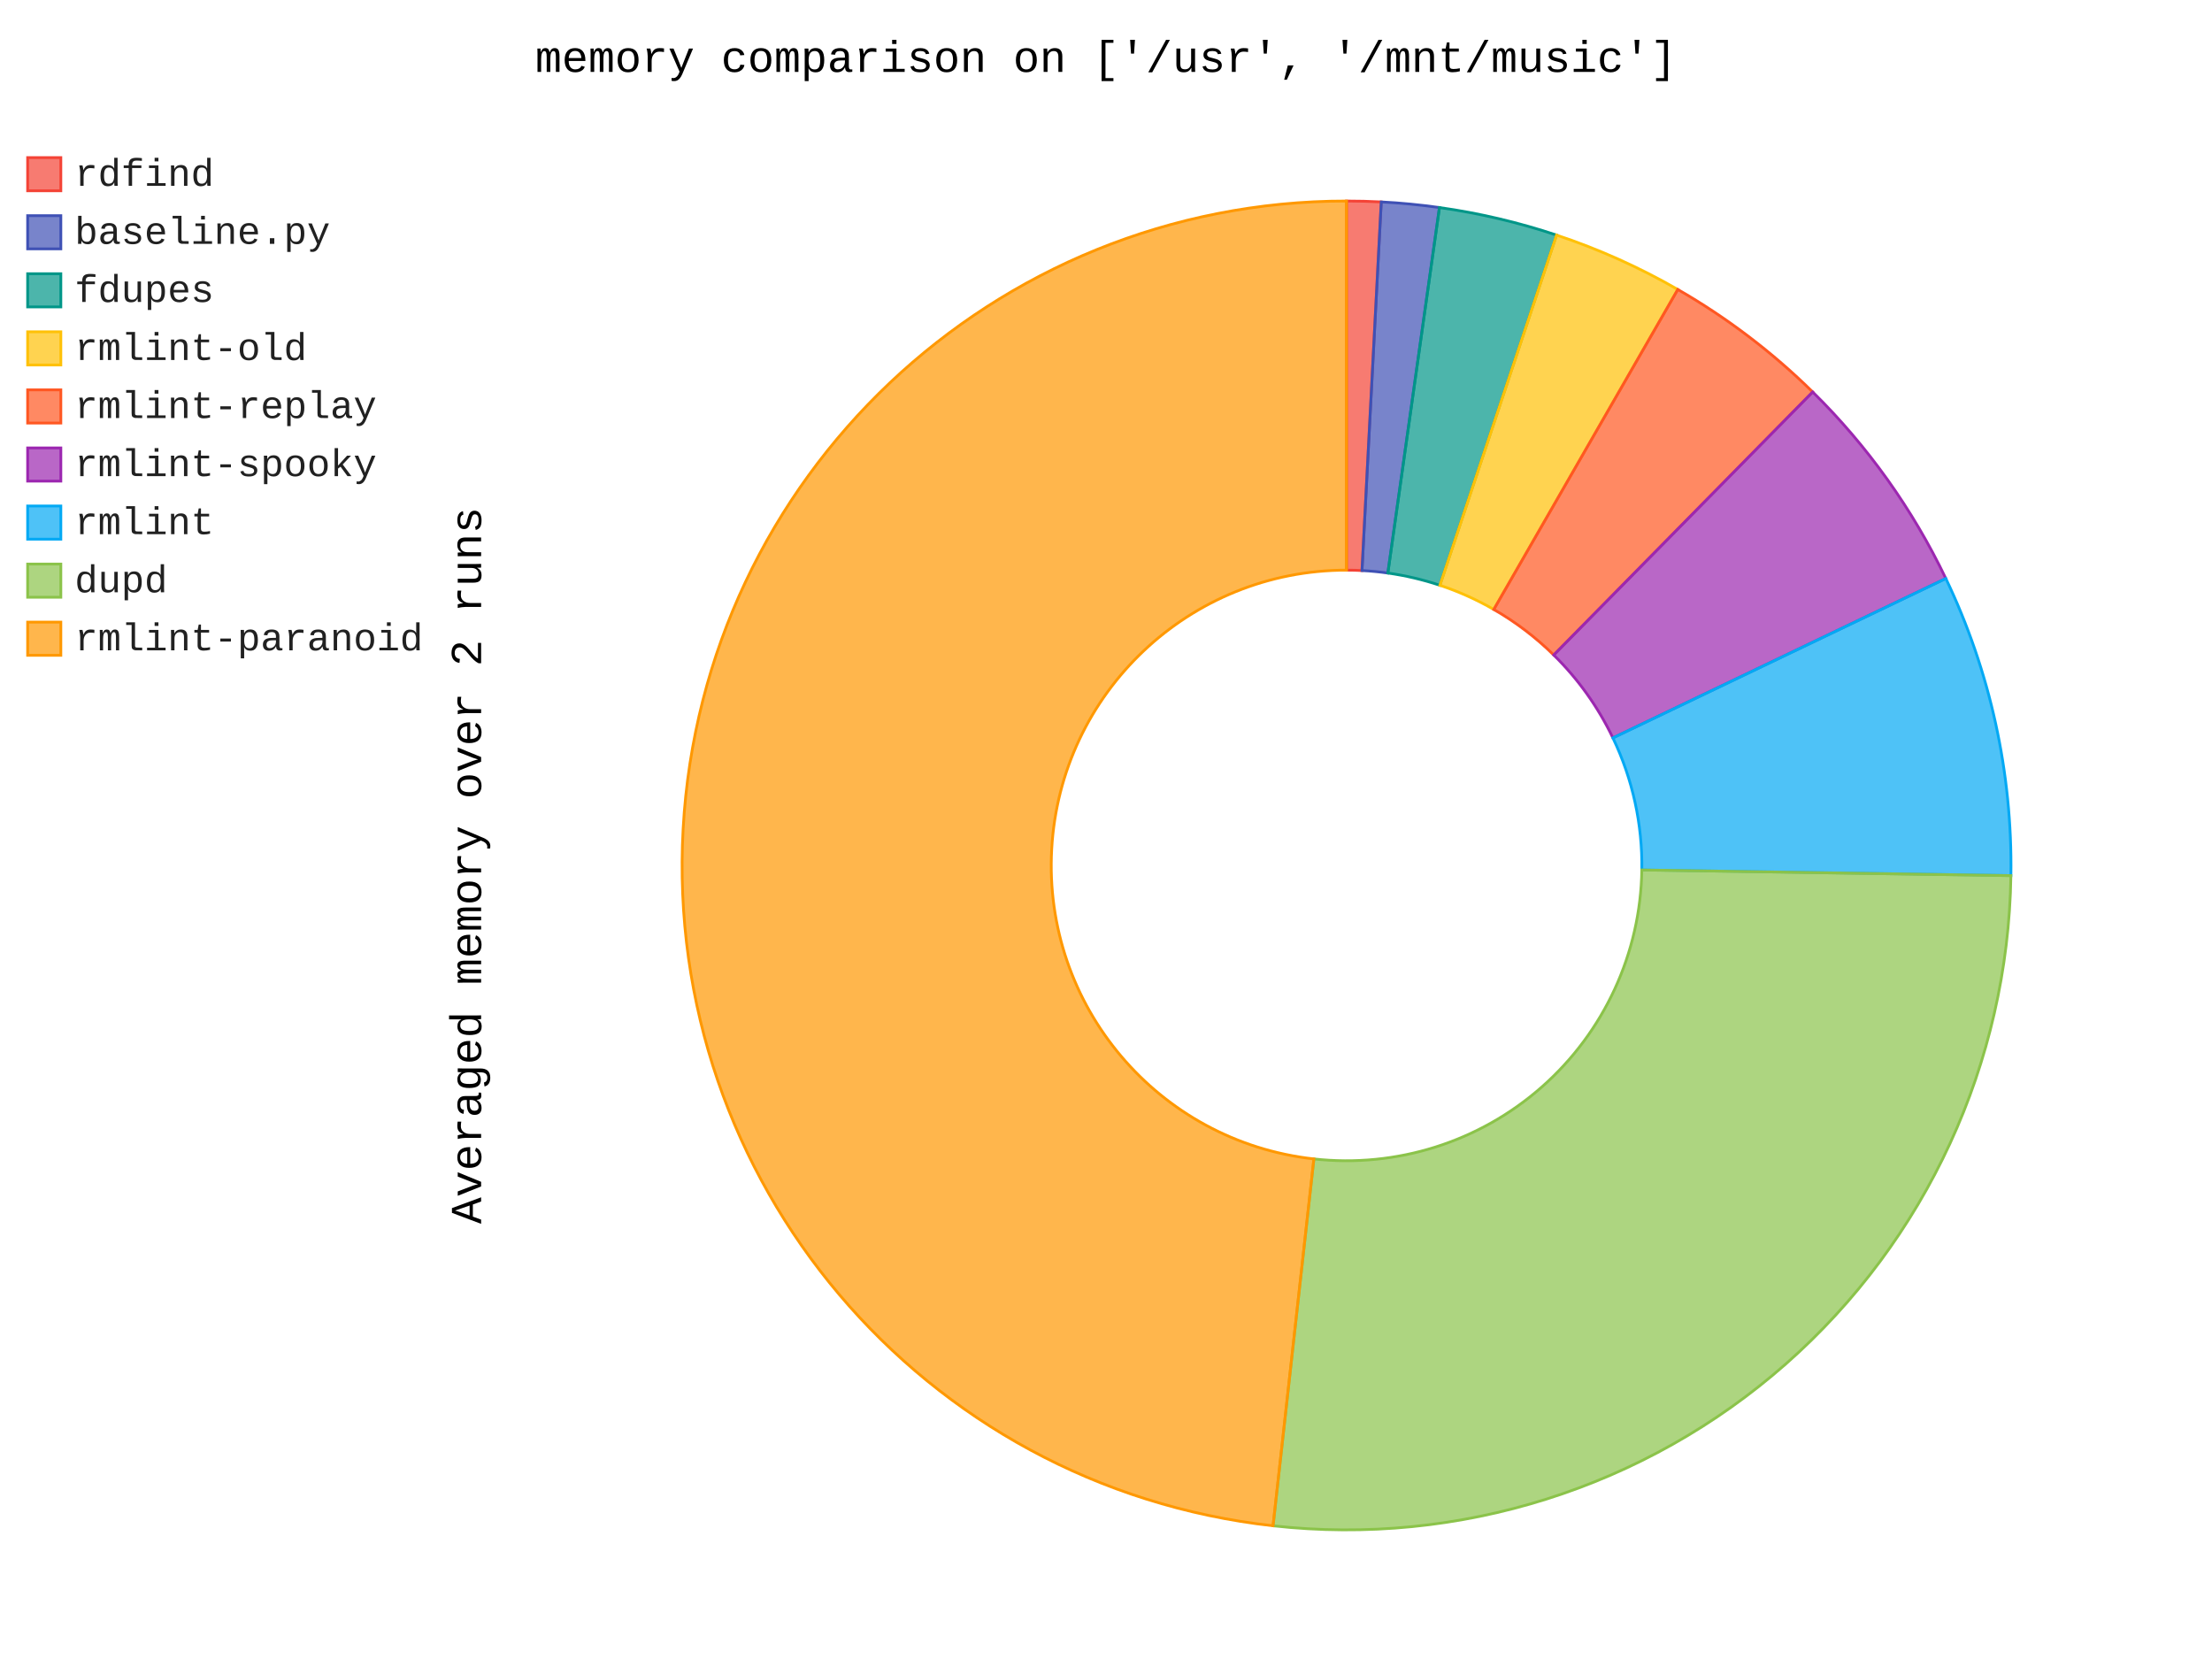
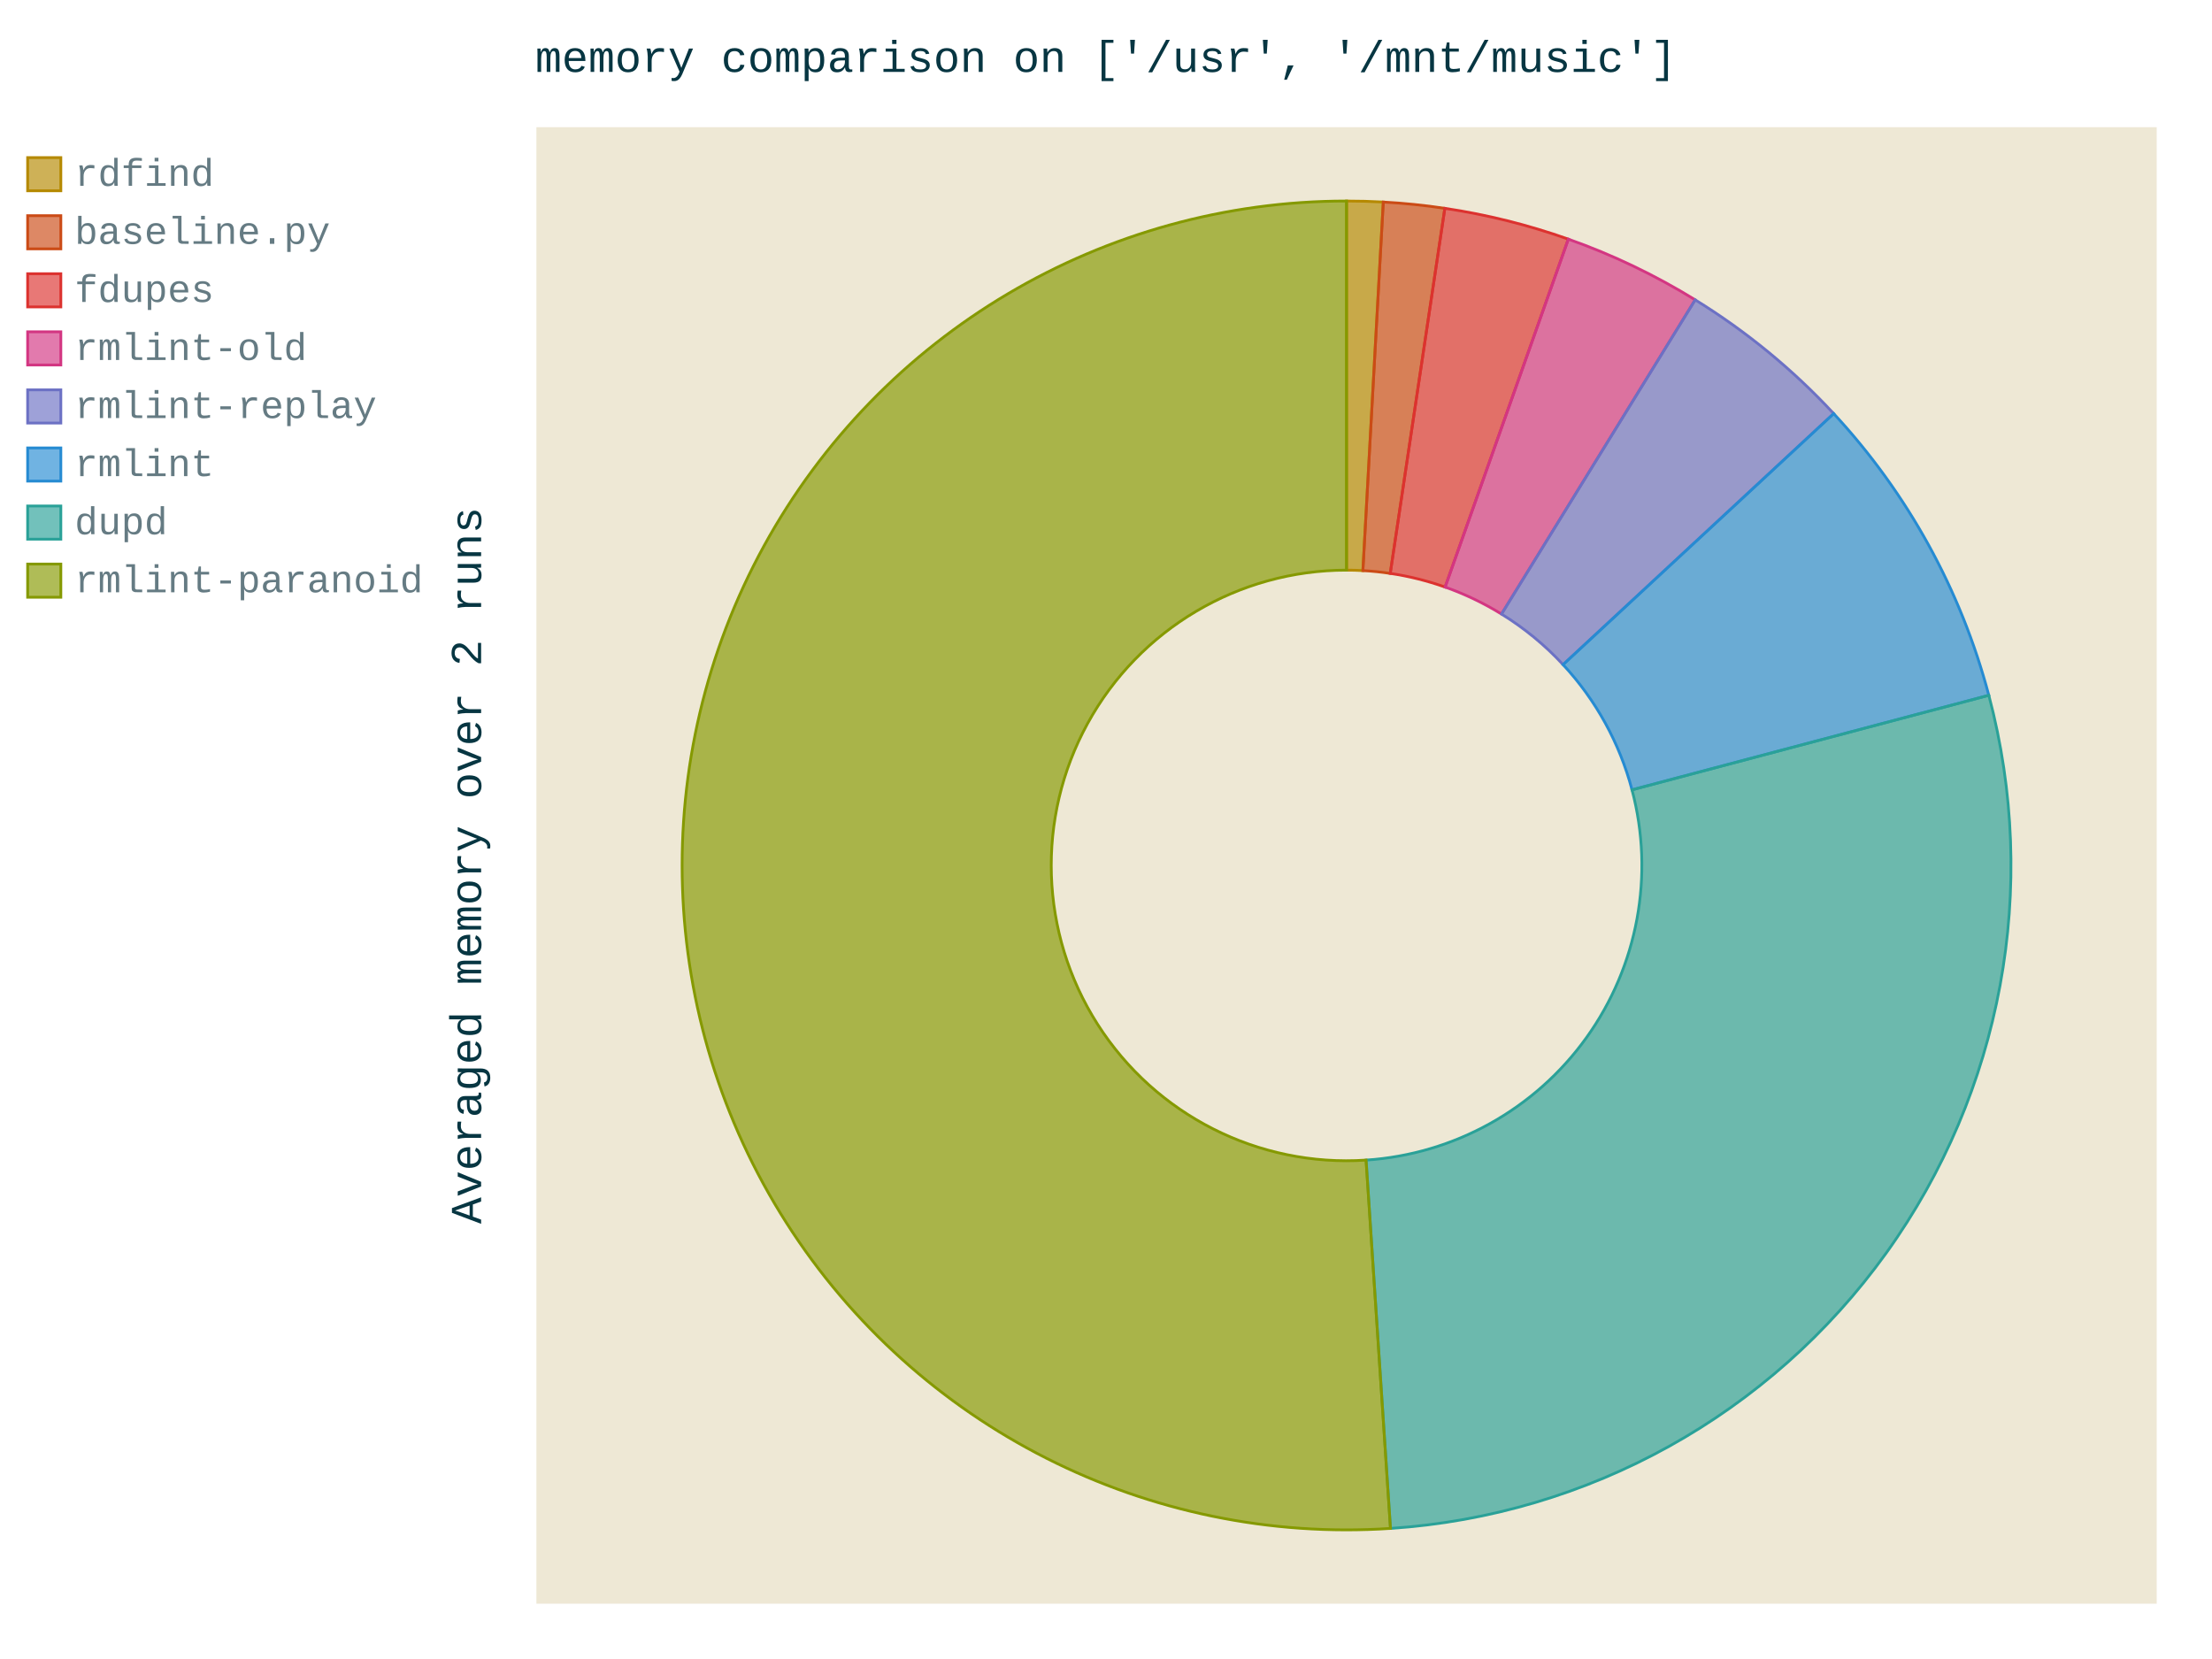
- <svg xmlns="http://www.w3.org/2000/svg" id="chart-eb2a176c-8540-4ac6-8c36-732ed0db7193" class="pygal-chart" viewBox="0 0 800 600">
+ <svg xmlns="http://www.w3.org/2000/svg" id="chart-16ce7e74-7b08-4e0f-bbcb-9d785a044cb9" class="pygal-chart" viewBox="0 0 800 600">
  <defs>
-     <style type="text/css">#chart-eb2a176c-8540-4ac6-8c36-732ed0db7193{-webkit-user-select:none;-webkit-font-smoothing:antialiased;font-family:Consolas,"Liberation Mono",Menlo,Courier,monospace}#chart-eb2a176c-8540-4ac6-8c36-732ed0db7193 .title{font-family:Consolas,"Liberation Mono",Menlo,Courier,monospace;font-size:16px}#chart-eb2a176c-8540-4ac6-8c36-732ed0db7193 .legends .legend text{font-family:Consolas,"Liberation Mono",Menlo,Courier,monospace;font-size:14px}#chart-eb2a176c-8540-4ac6-8c36-732ed0db7193 .axis text{font-family:Consolas,"Liberation Mono",Menlo,Courier,monospace;font-size:10px}#chart-eb2a176c-8540-4ac6-8c36-732ed0db7193 .axis text.major{font-family:Consolas,"Liberation Mono",Menlo,Courier,monospace;font-size:10px}#chart-eb2a176c-8540-4ac6-8c36-732ed0db7193 .text-overlay text.value{font-family:Consolas,"Liberation Mono",Menlo,Courier,monospace;font-size:16px}#chart-eb2a176c-8540-4ac6-8c36-732ed0db7193 .text-overlay text.label{font-family:Consolas,"Liberation Mono",Menlo,Courier,monospace;font-size:10px}#chart-eb2a176c-8540-4ac6-8c36-732ed0db7193 .tooltip{font-family:Consolas,"Liberation Mono",Menlo,Courier,monospace;font-size:14px}#chart-eb2a176c-8540-4ac6-8c36-732ed0db7193 text.no_data{font-family:Consolas,"Liberation Mono",Menlo,Courier,monospace;font-size:64px}
- #chart-eb2a176c-8540-4ac6-8c36-732ed0db7193{background-color:#FFFFFF}#chart-eb2a176c-8540-4ac6-8c36-732ed0db7193 path,#chart-eb2a176c-8540-4ac6-8c36-732ed0db7193 line,#chart-eb2a176c-8540-4ac6-8c36-732ed0db7193 rect,#chart-eb2a176c-8540-4ac6-8c36-732ed0db7193 circle{-webkit-transition:150ms;-moz-transition:150ms;transition:150ms}#chart-eb2a176c-8540-4ac6-8c36-732ed0db7193 .graph &gt; .background{fill:#FFFFFF}#chart-eb2a176c-8540-4ac6-8c36-732ed0db7193 .plot &gt; .background{fill:rgba(255,255,255,1)}#chart-eb2a176c-8540-4ac6-8c36-732ed0db7193 .graph{fill:rgba(0,0,0,.87)}#chart-eb2a176c-8540-4ac6-8c36-732ed0db7193 text.no_data{fill:rgba(0,0,0,1)}#chart-eb2a176c-8540-4ac6-8c36-732ed0db7193 .title{fill:rgba(0,0,0,1)}#chart-eb2a176c-8540-4ac6-8c36-732ed0db7193 .legends .legend text{fill:rgba(0,0,0,.87)}#chart-eb2a176c-8540-4ac6-8c36-732ed0db7193 .legends .legend:hover text{fill:rgba(0,0,0,1)}#chart-eb2a176c-8540-4ac6-8c36-732ed0db7193 .axis .line{stroke:rgba(0,0,0,1)}#chart-eb2a176c-8540-4ac6-8c36-732ed0db7193 .axis .guide.line{stroke:rgba(0,0,0,.54)}#chart-eb2a176c-8540-4ac6-8c36-732ed0db7193 .axis .major.line{stroke:rgba(0,0,0,.87)}#chart-eb2a176c-8540-4ac6-8c36-732ed0db7193 .axis text.major{fill:rgba(0,0,0,1)}#chart-eb2a176c-8540-4ac6-8c36-732ed0db7193 .axis.y .guides:hover .guide.line,#chart-eb2a176c-8540-4ac6-8c36-732ed0db7193 .line-graph .axis.x .guides:hover .guide.line,#chart-eb2a176c-8540-4ac6-8c36-732ed0db7193 .stackedline-graph .axis.x .guides:hover .guide.line,#chart-eb2a176c-8540-4ac6-8c36-732ed0db7193 .xy-graph .axis.x .guides:hover .guide.line{stroke:rgba(0,0,0,1)}#chart-eb2a176c-8540-4ac6-8c36-732ed0db7193 .axis .guides:hover text{fill:rgba(0,0,0,1)}#chart-eb2a176c-8540-4ac6-8c36-732ed0db7193 .reactive{fill-opacity:.7}#chart-eb2a176c-8540-4ac6-8c36-732ed0db7193 .reactive.active,#chart-eb2a176c-8540-4ac6-8c36-732ed0db7193 .active .reactive{fill-opacity:.8;stroke-width:4}#chart-eb2a176c-8540-4ac6-8c36-732ed0db7193 .series text{fill:rgba(0,0,0,1)}#chart-eb2a176c-8540-4ac6-8c36-732ed0db7193 .tooltip rect{fill:rgba(255,255,255,1);stroke:rgba(0,0,0,1);-webkit-transition:opacity 150ms;-moz-transition:opacity 150ms;transition:opacity 150ms}#chart-eb2a176c-8540-4ac6-8c36-732ed0db7193 .tooltip .label{fill:rgba(0,0,0,.87)}#chart-eb2a176c-8540-4ac6-8c36-732ed0db7193 .tooltip .label{fill:rgba(0,0,0,.87)}#chart-eb2a176c-8540-4ac6-8c36-732ed0db7193 .tooltip .legend{font-size:.8em;fill:rgba(0,0,0,.54)}#chart-eb2a176c-8540-4ac6-8c36-732ed0db7193 .tooltip .x_label{font-size:.6em;fill:rgba(0,0,0,1)}#chart-eb2a176c-8540-4ac6-8c36-732ed0db7193 .tooltip .xlink{font-size:.5em;text-decoration:underline}#chart-eb2a176c-8540-4ac6-8c36-732ed0db7193 .tooltip .value{font-size:1.5em}#chart-eb2a176c-8540-4ac6-8c36-732ed0db7193 .map-element{fill:rgba(255,255,255,1);stroke:rgba(0,0,0,.54) !important}#chart-eb2a176c-8540-4ac6-8c36-732ed0db7193 .map-element .reactive{fill-opacity:inherit}#chart-eb2a176c-8540-4ac6-8c36-732ed0db7193 .color-0,#chart-eb2a176c-8540-4ac6-8c36-732ed0db7193 .color-0 a:visited{stroke:#F44336;fill:#F44336}#chart-eb2a176c-8540-4ac6-8c36-732ed0db7193 .color-1,#chart-eb2a176c-8540-4ac6-8c36-732ed0db7193 .color-1 a:visited{stroke:#3F51B5;fill:#3F51B5}#chart-eb2a176c-8540-4ac6-8c36-732ed0db7193 .color-2,#chart-eb2a176c-8540-4ac6-8c36-732ed0db7193 .color-2 a:visited{stroke:#009688;fill:#009688}#chart-eb2a176c-8540-4ac6-8c36-732ed0db7193 .color-3,#chart-eb2a176c-8540-4ac6-8c36-732ed0db7193 .color-3 a:visited{stroke:#FFC107;fill:#FFC107}#chart-eb2a176c-8540-4ac6-8c36-732ed0db7193 .color-4,#chart-eb2a176c-8540-4ac6-8c36-732ed0db7193 .color-4 a:visited{stroke:#FF5722;fill:#FF5722}#chart-eb2a176c-8540-4ac6-8c36-732ed0db7193 .color-5,#chart-eb2a176c-8540-4ac6-8c36-732ed0db7193 .color-5 a:visited{stroke:#9C27B0;fill:#9C27B0}#chart-eb2a176c-8540-4ac6-8c36-732ed0db7193 .color-6,#chart-eb2a176c-8540-4ac6-8c36-732ed0db7193 .color-6 a:visited{stroke:#03A9F4;fill:#03A9F4}#chart-eb2a176c-8540-4ac6-8c36-732ed0db7193 .color-7,#chart-eb2a176c-8540-4ac6-8c36-732ed0db7193 .color-7 a:visited{stroke:#8BC34A;fill:#8BC34A}#chart-eb2a176c-8540-4ac6-8c36-732ed0db7193 .color-8,#chart-eb2a176c-8540-4ac6-8c36-732ed0db7193 .color-8 a:visited{stroke:#FF9800;fill:#FF9800}#chart-eb2a176c-8540-4ac6-8c36-732ed0db7193 .text-overlay .color-0 text{fill:black}#chart-eb2a176c-8540-4ac6-8c36-732ed0db7193 .text-overlay .color-1 text{fill:black}#chart-eb2a176c-8540-4ac6-8c36-732ed0db7193 .text-overlay .color-2 text{fill:black}#chart-eb2a176c-8540-4ac6-8c36-732ed0db7193 .text-overlay .color-3 text{fill:black}#chart-eb2a176c-8540-4ac6-8c36-732ed0db7193 .text-overlay .color-4 text{fill:black}#chart-eb2a176c-8540-4ac6-8c36-732ed0db7193 .text-overlay .color-5 text{fill:black}#chart-eb2a176c-8540-4ac6-8c36-732ed0db7193 .text-overlay .color-6 text{fill:black}#chart-eb2a176c-8540-4ac6-8c36-732ed0db7193 .text-overlay .color-7 text{fill:black}#chart-eb2a176c-8540-4ac6-8c36-732ed0db7193 .text-overlay .color-8 text{fill:black}
- #chart-eb2a176c-8540-4ac6-8c36-732ed0db7193 text.no_data{text-anchor:middle}#chart-eb2a176c-8540-4ac6-8c36-732ed0db7193 .guide.line{fill:none}#chart-eb2a176c-8540-4ac6-8c36-732ed0db7193 .centered{text-anchor:middle}#chart-eb2a176c-8540-4ac6-8c36-732ed0db7193 .title{text-anchor:middle}#chart-eb2a176c-8540-4ac6-8c36-732ed0db7193 .legends .legend text{fill-opacity:1}#chart-eb2a176c-8540-4ac6-8c36-732ed0db7193 .axis.x text{text-anchor:middle}#chart-eb2a176c-8540-4ac6-8c36-732ed0db7193 .axis.x:not(.web) text[transform]{text-anchor:start}#chart-eb2a176c-8540-4ac6-8c36-732ed0db7193 .axis.y text{text-anchor:end}#chart-eb2a176c-8540-4ac6-8c36-732ed0db7193 .axis.y2 text{text-anchor:start}#chart-eb2a176c-8540-4ac6-8c36-732ed0db7193 .axis .guide.line{stroke-dasharray:4,4}#chart-eb2a176c-8540-4ac6-8c36-732ed0db7193 .axis .major.guide.line{stroke-dasharray:6,6}#chart-eb2a176c-8540-4ac6-8c36-732ed0db7193 .horizontal .axis.y .guide.line,#chart-eb2a176c-8540-4ac6-8c36-732ed0db7193 .horizontal .axis.y2 .guide.line,#chart-eb2a176c-8540-4ac6-8c36-732ed0db7193 .vertical .axis.x .guide.line{opacity:0}#chart-eb2a176c-8540-4ac6-8c36-732ed0db7193 .horizontal .axis.always_show .guide.line,#chart-eb2a176c-8540-4ac6-8c36-732ed0db7193 .vertical .axis.always_show .guide.line{opacity:1 !important}#chart-eb2a176c-8540-4ac6-8c36-732ed0db7193 .axis.y .guides:hover .guide.line,#chart-eb2a176c-8540-4ac6-8c36-732ed0db7193 .axis.y2 .guides:hover .guide.line,#chart-eb2a176c-8540-4ac6-8c36-732ed0db7193 .axis.x .guides:hover .guide.line{opacity:1}#chart-eb2a176c-8540-4ac6-8c36-732ed0db7193 .axis .guides:hover text{opacity:1}#chart-eb2a176c-8540-4ac6-8c36-732ed0db7193 .nofill{fill:none}#chart-eb2a176c-8540-4ac6-8c36-732ed0db7193 .subtle-fill{fill-opacity:.2}#chart-eb2a176c-8540-4ac6-8c36-732ed0db7193 .dot{stroke-width:1px;fill-opacity:1}#chart-eb2a176c-8540-4ac6-8c36-732ed0db7193 .dot.active{stroke-width:5px}#chart-eb2a176c-8540-4ac6-8c36-732ed0db7193 .dot.negative{fill:transparent}#chart-eb2a176c-8540-4ac6-8c36-732ed0db7193 text,#chart-eb2a176c-8540-4ac6-8c36-732ed0db7193 tspan{stroke:none !important}#chart-eb2a176c-8540-4ac6-8c36-732ed0db7193 .series text.active{opacity:1}#chart-eb2a176c-8540-4ac6-8c36-732ed0db7193 .tooltip rect{fill-opacity:.95;stroke-width:.5}#chart-eb2a176c-8540-4ac6-8c36-732ed0db7193 .tooltip text{fill-opacity:1}</style>
+     <style type="text/css">#chart-16ce7e74-7b08-4e0f-bbcb-9d785a044cb9{-webkit-user-select:none;-webkit-font-smoothing:antialiased;font-family:Consolas,"Liberation Mono",Menlo,Courier,monospace}#chart-16ce7e74-7b08-4e0f-bbcb-9d785a044cb9 .title{font-family:Consolas,"Liberation Mono",Menlo,Courier,monospace;font-size:16px}#chart-16ce7e74-7b08-4e0f-bbcb-9d785a044cb9 .legends .legend text{font-family:Consolas,"Liberation Mono",Menlo,Courier,monospace;font-size:14px}#chart-16ce7e74-7b08-4e0f-bbcb-9d785a044cb9 .axis text{font-family:Consolas,"Liberation Mono",Menlo,Courier,monospace;font-size:10px}#chart-16ce7e74-7b08-4e0f-bbcb-9d785a044cb9 .axis text.major{font-family:Consolas,"Liberation Mono",Menlo,Courier,monospace;font-size:10px}#chart-16ce7e74-7b08-4e0f-bbcb-9d785a044cb9 .text-overlay text.value{font-family:Consolas,"Liberation Mono",Menlo,Courier,monospace;font-size:16px}#chart-16ce7e74-7b08-4e0f-bbcb-9d785a044cb9 .text-overlay text.label{font-family:Consolas,"Liberation Mono",Menlo,Courier,monospace;font-size:10px}#chart-16ce7e74-7b08-4e0f-bbcb-9d785a044cb9 .tooltip{font-family:Consolas,"Liberation Mono",Menlo,Courier,monospace;font-size:14px}#chart-16ce7e74-7b08-4e0f-bbcb-9d785a044cb9 text.no_data{font-family:Consolas,"Liberation Mono",Menlo,Courier,monospace;font-size:64px}
+ #chart-16ce7e74-7b08-4e0f-bbcb-9d785a044cb9{background-color:#FFFFFF}#chart-16ce7e74-7b08-4e0f-bbcb-9d785a044cb9 path,#chart-16ce7e74-7b08-4e0f-bbcb-9d785a044cb9 line,#chart-16ce7e74-7b08-4e0f-bbcb-9d785a044cb9 rect,#chart-16ce7e74-7b08-4e0f-bbcb-9d785a044cb9 circle{-webkit-transition:500ms ease-in;-moz-transition:500ms ease-in;transition:500ms ease-in}#chart-16ce7e74-7b08-4e0f-bbcb-9d785a044cb9 .graph &gt; .background{fill:#FFFFFF}#chart-16ce7e74-7b08-4e0f-bbcb-9d785a044cb9 .plot &gt; .background{fill:#eee8d5}#chart-16ce7e74-7b08-4e0f-bbcb-9d785a044cb9 .graph{fill:#657b83}#chart-16ce7e74-7b08-4e0f-bbcb-9d785a044cb9 text.no_data{fill:#073642}#chart-16ce7e74-7b08-4e0f-bbcb-9d785a044cb9 .title{fill:#073642}#chart-16ce7e74-7b08-4e0f-bbcb-9d785a044cb9 .legends .legend text{fill:#657b83}#chart-16ce7e74-7b08-4e0f-bbcb-9d785a044cb9 .legends .legend:hover text{fill:#073642}#chart-16ce7e74-7b08-4e0f-bbcb-9d785a044cb9 .axis .line{stroke:#073642}#chart-16ce7e74-7b08-4e0f-bbcb-9d785a044cb9 .axis .guide.line{stroke:#073642}#chart-16ce7e74-7b08-4e0f-bbcb-9d785a044cb9 .axis .major.line{stroke:#657b83}#chart-16ce7e74-7b08-4e0f-bbcb-9d785a044cb9 .axis text.major{fill:#073642}#chart-16ce7e74-7b08-4e0f-bbcb-9d785a044cb9 .axis.y .guides:hover .guide.line,#chart-16ce7e74-7b08-4e0f-bbcb-9d785a044cb9 .line-graph .axis.x .guides:hover .guide.line,#chart-16ce7e74-7b08-4e0f-bbcb-9d785a044cb9 .stackedline-graph .axis.x .guides:hover .guide.line,#chart-16ce7e74-7b08-4e0f-bbcb-9d785a044cb9 .xy-graph .axis.x .guides:hover .guide.line{stroke:#073642}#chart-16ce7e74-7b08-4e0f-bbcb-9d785a044cb9 .axis .guides:hover text{fill:#073642}#chart-16ce7e74-7b08-4e0f-bbcb-9d785a044cb9 .reactive{fill-opacity:.66}#chart-16ce7e74-7b08-4e0f-bbcb-9d785a044cb9 .reactive.active,#chart-16ce7e74-7b08-4e0f-bbcb-9d785a044cb9 .active .reactive{fill-opacity:.9;stroke-width:4}#chart-16ce7e74-7b08-4e0f-bbcb-9d785a044cb9 .series text{fill:#073642}#chart-16ce7e74-7b08-4e0f-bbcb-9d785a044cb9 .tooltip rect{fill:#eee8d5;stroke:#073642;-webkit-transition:opacity 500ms ease-in;-moz-transition:opacity 500ms ease-in;transition:opacity 500ms ease-in}#chart-16ce7e74-7b08-4e0f-bbcb-9d785a044cb9 .tooltip .label{fill:#657b83}#chart-16ce7e74-7b08-4e0f-bbcb-9d785a044cb9 .tooltip .label{fill:#657b83}#chart-16ce7e74-7b08-4e0f-bbcb-9d785a044cb9 .tooltip .legend{font-size:.8em;fill:#073642}#chart-16ce7e74-7b08-4e0f-bbcb-9d785a044cb9 .tooltip .x_label{font-size:.6em;fill:#073642}#chart-16ce7e74-7b08-4e0f-bbcb-9d785a044cb9 .tooltip .xlink{font-size:.5em;text-decoration:underline}#chart-16ce7e74-7b08-4e0f-bbcb-9d785a044cb9 .tooltip .value{font-size:1.5em}#chart-16ce7e74-7b08-4e0f-bbcb-9d785a044cb9 .map-element{fill:#eee8d5;stroke:#073642 !important}#chart-16ce7e74-7b08-4e0f-bbcb-9d785a044cb9 .map-element .reactive{fill-opacity:inherit}#chart-16ce7e74-7b08-4e0f-bbcb-9d785a044cb9 .color-0,#chart-16ce7e74-7b08-4e0f-bbcb-9d785a044cb9 .color-0 a:visited{stroke:#b58900;fill:#b58900}#chart-16ce7e74-7b08-4e0f-bbcb-9d785a044cb9 .color-1,#chart-16ce7e74-7b08-4e0f-bbcb-9d785a044cb9 .color-1 a:visited{stroke:#cb4b16;fill:#cb4b16}#chart-16ce7e74-7b08-4e0f-bbcb-9d785a044cb9 .color-2,#chart-16ce7e74-7b08-4e0f-bbcb-9d785a044cb9 .color-2 a:visited{stroke:#dc322f;fill:#dc322f}#chart-16ce7e74-7b08-4e0f-bbcb-9d785a044cb9 .color-3,#chart-16ce7e74-7b08-4e0f-bbcb-9d785a044cb9 .color-3 a:visited{stroke:#d33682;fill:#d33682}#chart-16ce7e74-7b08-4e0f-bbcb-9d785a044cb9 .color-4,#chart-16ce7e74-7b08-4e0f-bbcb-9d785a044cb9 .color-4 a:visited{stroke:#6c71c4;fill:#6c71c4}#chart-16ce7e74-7b08-4e0f-bbcb-9d785a044cb9 .color-5,#chart-16ce7e74-7b08-4e0f-bbcb-9d785a044cb9 .color-5 a:visited{stroke:#268bd2;fill:#268bd2}#chart-16ce7e74-7b08-4e0f-bbcb-9d785a044cb9 .color-6,#chart-16ce7e74-7b08-4e0f-bbcb-9d785a044cb9 .color-6 a:visited{stroke:#2aa198;fill:#2aa198}#chart-16ce7e74-7b08-4e0f-bbcb-9d785a044cb9 .color-7,#chart-16ce7e74-7b08-4e0f-bbcb-9d785a044cb9 .color-7 a:visited{stroke:#859900;fill:#859900}#chart-16ce7e74-7b08-4e0f-bbcb-9d785a044cb9 .text-overlay .color-0 text{fill:black}#chart-16ce7e74-7b08-4e0f-bbcb-9d785a044cb9 .text-overlay .color-1 text{fill:black}#chart-16ce7e74-7b08-4e0f-bbcb-9d785a044cb9 .text-overlay .color-2 text{fill:black}#chart-16ce7e74-7b08-4e0f-bbcb-9d785a044cb9 .text-overlay .color-3 text{fill:black}#chart-16ce7e74-7b08-4e0f-bbcb-9d785a044cb9 .text-overlay .color-4 text{fill:black}#chart-16ce7e74-7b08-4e0f-bbcb-9d785a044cb9 .text-overlay .color-5 text{fill:black}#chart-16ce7e74-7b08-4e0f-bbcb-9d785a044cb9 .text-overlay .color-6 text{fill:black}#chart-16ce7e74-7b08-4e0f-bbcb-9d785a044cb9 .text-overlay .color-7 text{fill:black}
+ #chart-16ce7e74-7b08-4e0f-bbcb-9d785a044cb9 text.no_data{text-anchor:middle}#chart-16ce7e74-7b08-4e0f-bbcb-9d785a044cb9 .guide.line{fill:none}#chart-16ce7e74-7b08-4e0f-bbcb-9d785a044cb9 .centered{text-anchor:middle}#chart-16ce7e74-7b08-4e0f-bbcb-9d785a044cb9 .title{text-anchor:middle}#chart-16ce7e74-7b08-4e0f-bbcb-9d785a044cb9 .legends .legend text{fill-opacity:1}#chart-16ce7e74-7b08-4e0f-bbcb-9d785a044cb9 .axis.x text{text-anchor:middle}#chart-16ce7e74-7b08-4e0f-bbcb-9d785a044cb9 .axis.x:not(.web) text[transform]{text-anchor:start}#chart-16ce7e74-7b08-4e0f-bbcb-9d785a044cb9 .axis.y text{text-anchor:end}#chart-16ce7e74-7b08-4e0f-bbcb-9d785a044cb9 .axis.y2 text{text-anchor:start}#chart-16ce7e74-7b08-4e0f-bbcb-9d785a044cb9 .axis .guide.line{stroke-dasharray:4,4}#chart-16ce7e74-7b08-4e0f-bbcb-9d785a044cb9 .axis .major.guide.line{stroke-dasharray:6,6}#chart-16ce7e74-7b08-4e0f-bbcb-9d785a044cb9 .horizontal .axis.y .guide.line,#chart-16ce7e74-7b08-4e0f-bbcb-9d785a044cb9 .horizontal .axis.y2 .guide.line,#chart-16ce7e74-7b08-4e0f-bbcb-9d785a044cb9 .vertical .axis.x .guide.line{opacity:0}#chart-16ce7e74-7b08-4e0f-bbcb-9d785a044cb9 .horizontal .axis.always_show .guide.line,#chart-16ce7e74-7b08-4e0f-bbcb-9d785a044cb9 .vertical .axis.always_show .guide.line{opacity:1 !important}#chart-16ce7e74-7b08-4e0f-bbcb-9d785a044cb9 .axis.y .guides:hover .guide.line,#chart-16ce7e74-7b08-4e0f-bbcb-9d785a044cb9 .axis.y2 .guides:hover .guide.line,#chart-16ce7e74-7b08-4e0f-bbcb-9d785a044cb9 .axis.x .guides:hover .guide.line{opacity:1}#chart-16ce7e74-7b08-4e0f-bbcb-9d785a044cb9 .axis .guides:hover text{opacity:1}#chart-16ce7e74-7b08-4e0f-bbcb-9d785a044cb9 .nofill{fill:none}#chart-16ce7e74-7b08-4e0f-bbcb-9d785a044cb9 .subtle-fill{fill-opacity:.2}#chart-16ce7e74-7b08-4e0f-bbcb-9d785a044cb9 .dot{stroke-width:1px;fill-opacity:1}#chart-16ce7e74-7b08-4e0f-bbcb-9d785a044cb9 .dot.active{stroke-width:5px}#chart-16ce7e74-7b08-4e0f-bbcb-9d785a044cb9 .dot.negative{fill:transparent}#chart-16ce7e74-7b08-4e0f-bbcb-9d785a044cb9 text,#chart-16ce7e74-7b08-4e0f-bbcb-9d785a044cb9 tspan{stroke:none !important}#chart-16ce7e74-7b08-4e0f-bbcb-9d785a044cb9 .series text.active{opacity:1}#chart-16ce7e74-7b08-4e0f-bbcb-9d785a044cb9 .tooltip rect{fill-opacity:.95;stroke-width:.5}#chart-16ce7e74-7b08-4e0f-bbcb-9d785a044cb9 .tooltip text{fill-opacity:1}</style>
  </defs>
  <g class="graph pie-graph vertical">
    <rect class="background" height="600" width="800" x="0" y="0" />
    <g class="plot" transform="translate(194, 46)">
      <rect class="background" height="534" width="586.0" x="0" y="0" />
      <g class="series serie-0 color-0">
        <g class="slices">
          <g class="slice">
-             <path class="slice reactive tooltip-trigger" d="M293 26.7 A240.3 240.3 0 0 1 305.548 27.028 L298.577 160.346 A106.8 106.8 0 0 0 293 160.2 z" />
+             <path class="slice reactive tooltip-trigger" d="M293 26.7 A240.3 240.3 0 0 1 306.28 27.067 L298.902 160.363 A106.8 106.8 0 0 0 293 160.2 z" />
          </g>
        </g>
      </g>
      <g class="series serie-1 color-1">
        <g class="slices">
          <g class="slice">
-             <path class="slice reactive tooltip-trigger" d="M305.548 27.028 A240.3 240.3 0 0 1 326.595 29.06 L307.931 161.249 A106.8 106.8 0 0 0 298.577 160.346 z" />
+             <path class="slice reactive tooltip-trigger" d="M306.28 27.067 A240.3 240.3 0 0 1 328.543 29.343 L308.797 161.375 A106.8 106.8 0 0 0 298.902 160.363 z" />
          </g>
        </g>
      </g>
      <g class="series serie-2 color-2">
        <g class="slices">
          <g class="slice">
-             <path class="slice reactive tooltip-trigger" d="M326.595 29.06 A240.3 240.3 0 0 1 368.941 39.015 L326.752 165.673 A106.8 106.8 0 0 0 307.931 161.249 z" />
+             <path class="slice reactive tooltip-trigger" d="M328.543 29.343 A240.3 240.3 0 0 1 373.208 40.481 L328.648 166.325 A106.8 106.8 0 0 0 308.797 161.375 z" />
          </g>
        </g>
      </g>
      <g class="series serie-3 color-3">
        <g class="slices">
          <g class="slice">
-             <path class="slice reactive tooltip-trigger" d="M368.941 39.015 A240.3 240.3 0 0 1 412.793 58.688 L346.241 174.417 A106.8 106.8 0 0 0 326.752 165.673 z" />
+             <path class="slice reactive tooltip-trigger" d="M373.208 40.481 A240.3 240.3 0 0 1 419.085 62.435 L349.038 176.082 A106.8 106.8 0 0 0 328.648 166.325 z" />
          </g>
        </g>
      </g>
      <g class="series serie-4 color-4">
        <g class="slices">
          <g class="slice">
-             <path class="slice reactive tooltip-trigger" d="M412.793 58.688 A240.3 240.3 0 0 1 461.576 95.751 L367.922 190.889 A106.8 106.8 0 0 0 346.241 174.417 z" />
+             <path class="slice reactive tooltip-trigger" d="M419.085 62.435 A240.3 240.3 0 0 1 469.175 103.579 L371.3 194.368 A106.8 106.8 0 0 0 349.038 176.082 z" />
          </g>
        </g>
      </g>
      <g class="series serie-5 color-5">
        <g class="slices">
          <g class="slice">
-             <path class="slice reactive tooltip-trigger" d="M461.576 95.751 A240.3 240.3 0 0 1 509.733 163.217 L389.326 220.874 A106.8 106.8 0 0 0 367.922 190.889 z" />
+             <path class="slice reactive tooltip-trigger" d="M469.175 103.579 A240.3 240.3 0 0 1 525.286 205.46 L396.238 239.649 A106.8 106.8 0 0 0 371.3 194.368 z" />
          </g>
        </g>
      </g>
      <g class="series serie-6 color-6">
        <g class="slices">
          <g class="slice">
-             <path class="slice reactive tooltip-trigger" d="M509.733 163.217 A240.3 240.3 0 0 1 533.272 270.682 L399.787 268.636 A106.8 106.8 0 0 0 389.326 220.874 z" />
+             <path class="slice reactive tooltip-trigger" d="M525.286 205.46 A240.3 240.3 0 0 1 308.888 506.774 L300.061 373.566 A106.8 106.8 0 0 0 396.238 239.649 z" />
          </g>
        </g>
      </g>
      <g class="series serie-7 color-7">
        <g class="slices">
          <g class="slice">
-             <path class="slice reactive tooltip-trigger" d="M533.272 270.682 A240.3 240.3 0 0 1 266.423 505.826 L281.188 373.145 A106.8 106.8 0 0 0 399.787 268.636 z" />
-           </g>
-         </g>
-       </g>
-       <g class="series serie-8 color-8">
-         <g class="slices">
-           <g class="slice">
-             <path class="slice reactive tooltip-trigger" d="M266.423 505.826 A240.3 240.3 0 0 1 293 26.7 L293 160.2 A106.8 106.8 0 0 0 281.188 373.145 z" />
+             <path class="slice reactive tooltip-trigger" d="M308.888 506.774 A240.3 240.3 0 1 1 293 26.7 L293 160.2 A106.8 106.8 0 1 0 300.061 373.566 z" />
          </g>
        </g>
      </g>
    </g>
    <g class="titles">
      <text class="title plot_title" x="400.0" y="26">memory comparison on ['/usr', '/mnt/music']</text>
      <text class="title" x="148.0" y="339.0" transform="rotate(-90 148 313)">Averaged memory over 2 runs</text>
    </g>
    <g class="plot overlay" transform="translate(194, 46)">
      <g class="series serie-0 color-0" />
      <g class="series serie-1 color-1" />
      <g class="series serie-2 color-2" />
      <g class="series serie-3 color-3" />
      <g class="series serie-4 color-4" />
      <g class="series serie-5 color-5" />
      <g class="series serie-6 color-6" />
      <g class="series serie-7 color-7" />
-       <g class="series serie-8 color-8" />
    </g>
    <g class="plot text-overlay" transform="translate(194, 46)">
      <g class="series serie-0 color-0" />
      <g class="series serie-1 color-1" />
      <g class="series serie-2 color-2" />
      <g class="series serie-3 color-3" />
      <g class="series serie-4 color-4" />
      <g class="series serie-5 color-5" />
      <g class="series serie-6 color-6" />
      <g class="series serie-7 color-7" />
-       <g class="series serie-8 color-8" />
    </g>
    <g class="plot tooltip-overlay" transform="translate(194, 46)">
      <g class="tooltip" style="opacity: 0" transform="translate(0 0)">
        <rect class="tooltip-box" height="0" rx="0" ry="0" width="0" />
        <g class="text" />
      </g>
    </g>
    <g class="legends" transform="translate(10, 56)">
      <g class="legend reactive activate-serie" id="activate-serie-0">
        <rect class="color-0 reactive" height="12" width="12" x="0.0" y="1.0" />
        <text x="17.0" y="11.2">rdfind</text>
      </g>
      <g class="legend reactive activate-serie" id="activate-serie-1">
        <rect class="color-1 reactive" height="12" width="12" x="0.0" y="22.0" />
        <text x="17.0" y="32.2">baseline.py</text>
      </g>
      <g class="legend reactive activate-serie" id="activate-serie-2">
        <rect class="color-2 reactive" height="12" width="12" x="0.0" y="43.0" />
        <text x="17.0" y="53.2">fdupes</text>
      </g>
      <g class="legend reactive activate-serie" id="activate-serie-3">
        <rect class="color-3 reactive" height="12" width="12" x="0.0" y="64.0" />
        <text x="17.0" y="74.2">rmlint-old</text>
      </g>
      <g class="legend reactive activate-serie" id="activate-serie-4">
        <rect class="color-4 reactive" height="12" width="12" x="0.0" y="85.0" />
        <text x="17.0" y="95.2">rmlint-replay</text>
      </g>
      <g class="legend reactive activate-serie" id="activate-serie-5">
        <rect class="color-5 reactive" height="12" width="12" x="0.0" y="106.0" />
-         <text x="17.0" y="116.2">rmlint-spooky</text>
+         <text x="17.0" y="116.2">rmlint</text>
      </g>
      <g class="legend reactive activate-serie" id="activate-serie-6">
        <rect class="color-6 reactive" height="12" width="12" x="0.0" y="127.0" />
-         <text x="17.0" y="137.2">rmlint</text>
+         <text x="17.0" y="137.2">dupd</text>
      </g>
      <g class="legend reactive activate-serie" id="activate-serie-7">
        <rect class="color-7 reactive" height="12" width="12" x="0.0" y="148.0" />
-         <text x="17.0" y="158.2">dupd</text>
-       </g>
-       <g class="legend reactive activate-serie" id="activate-serie-8">
-         <rect class="color-8 reactive" height="12" width="12" x="0.0" y="169.0" />
-         <text x="17.0" y="179.2">rmlint-paranoid</text>
+         <text x="17.0" y="158.2">rmlint-paranoid</text>
      </g>
    </g>
    <g class="legends" transform="translate(790, 56)" />
  </g>
</svg>
